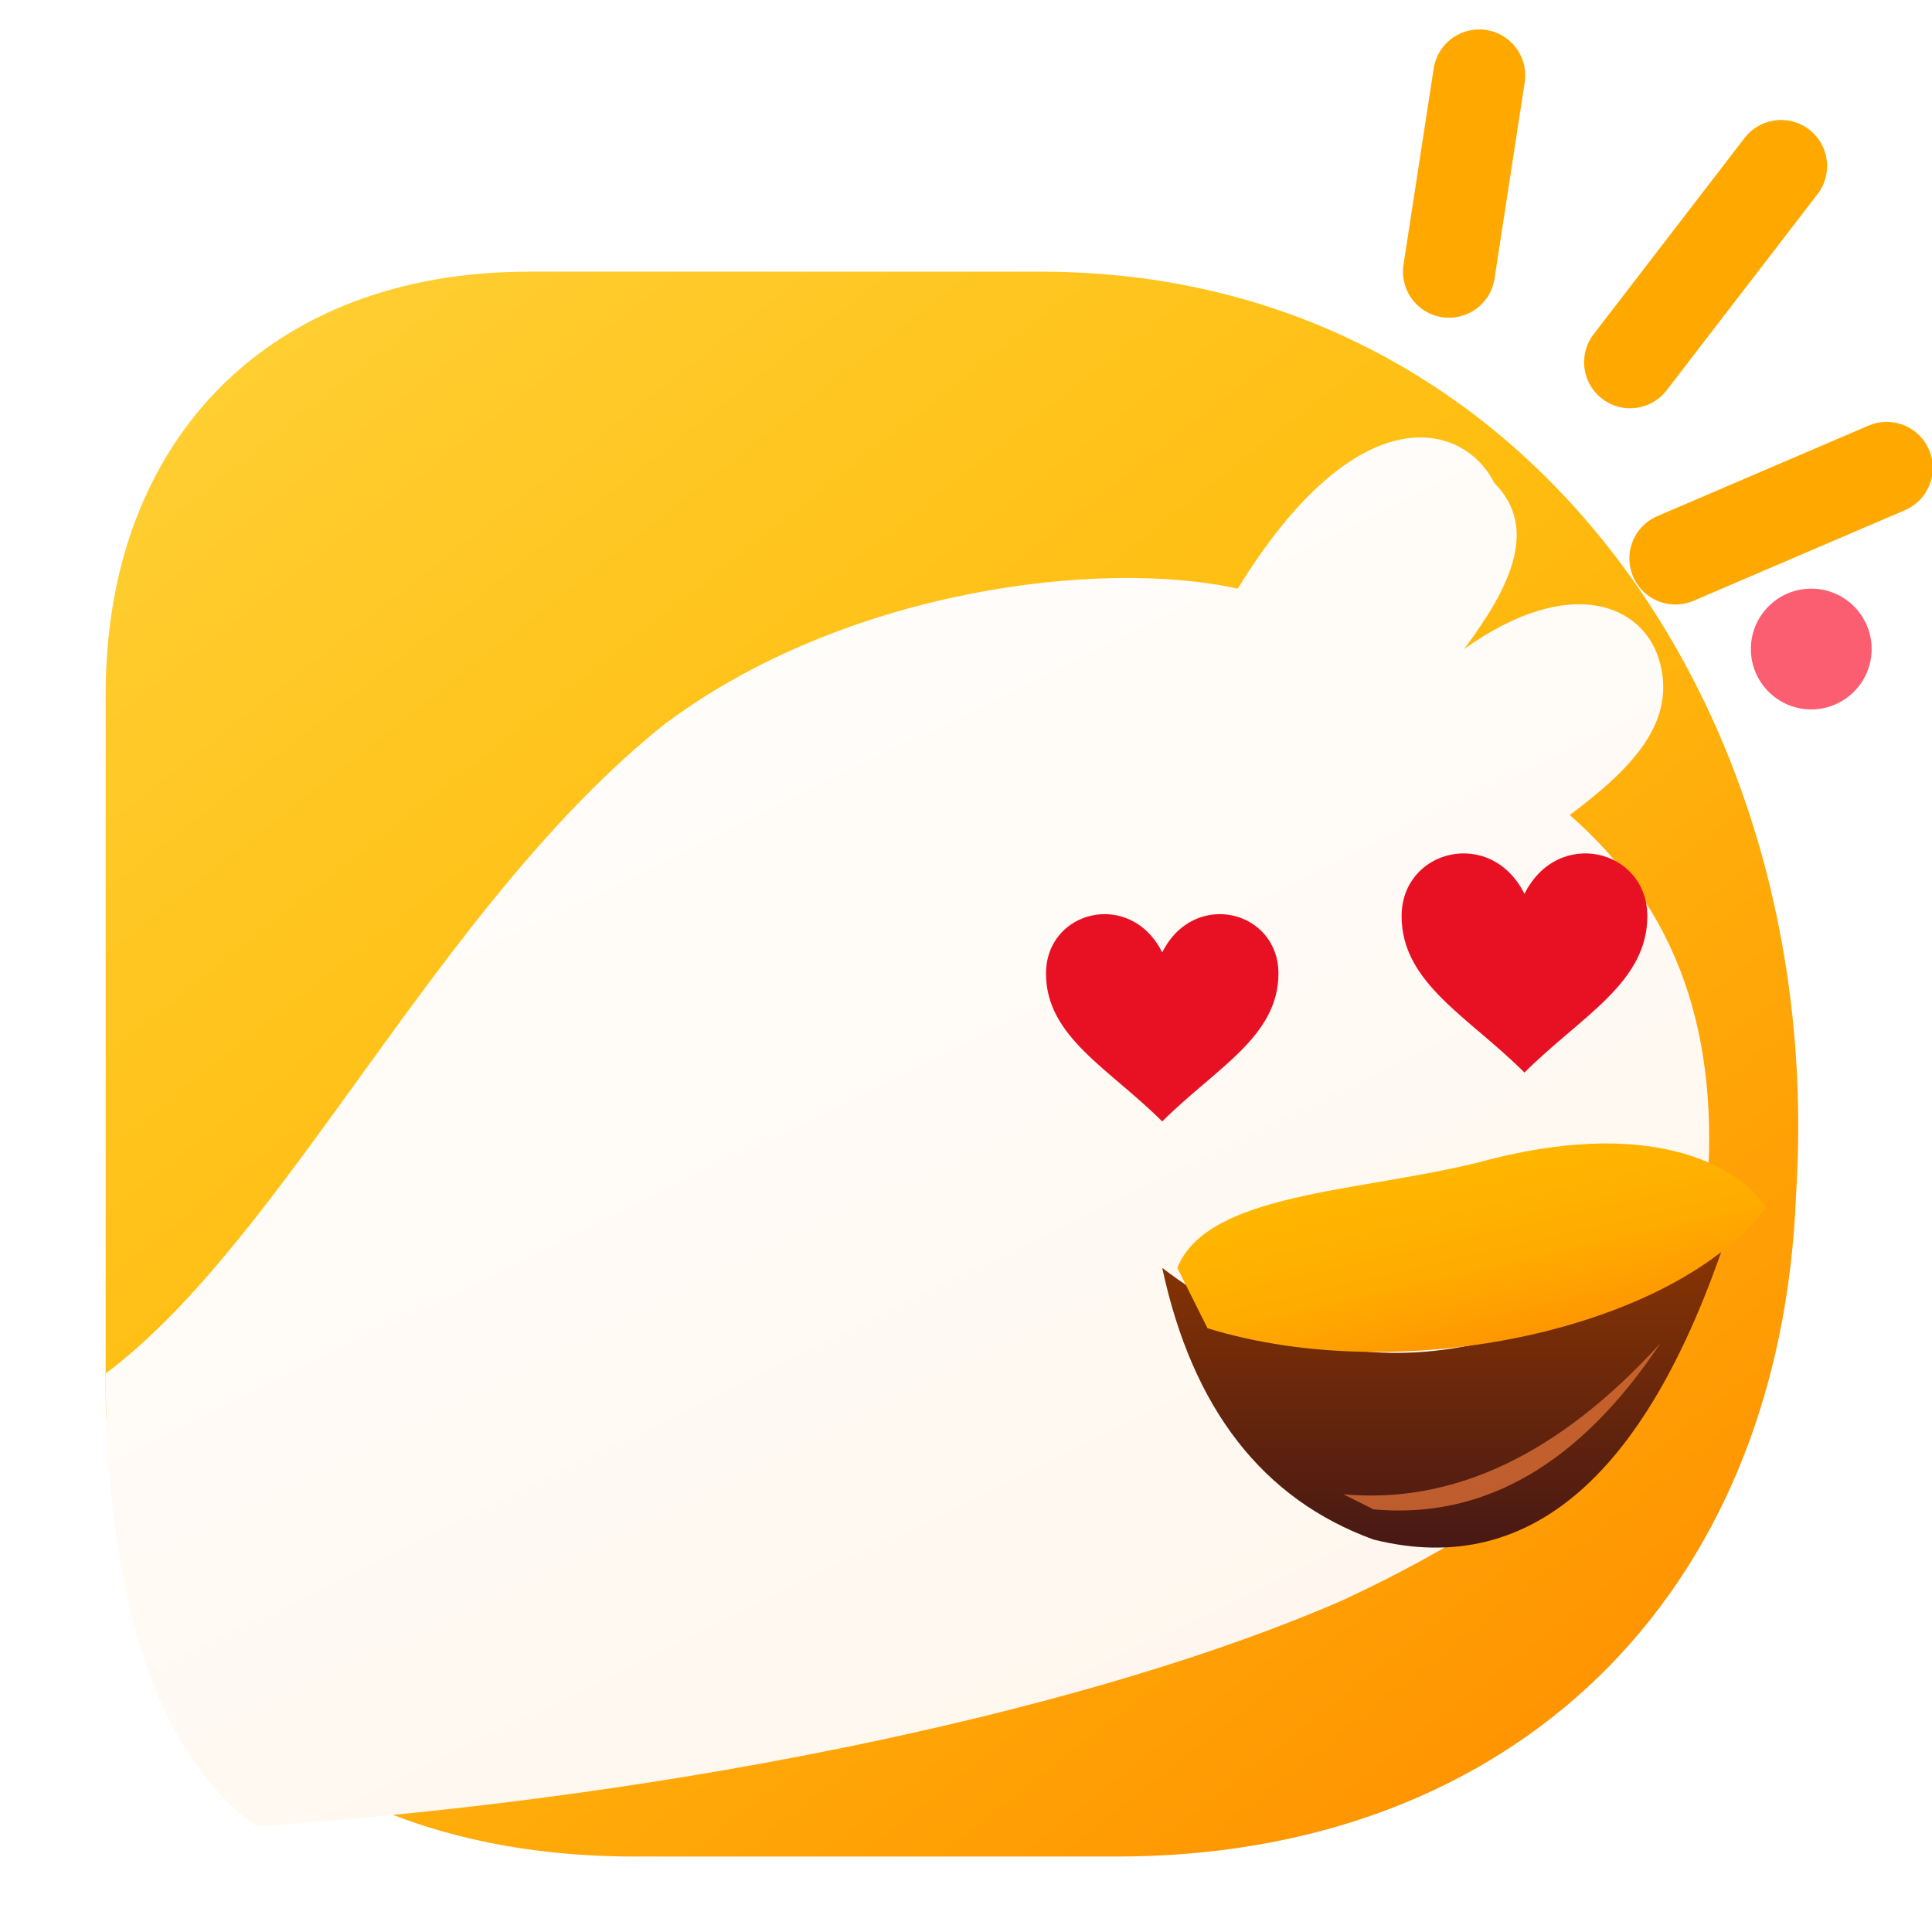
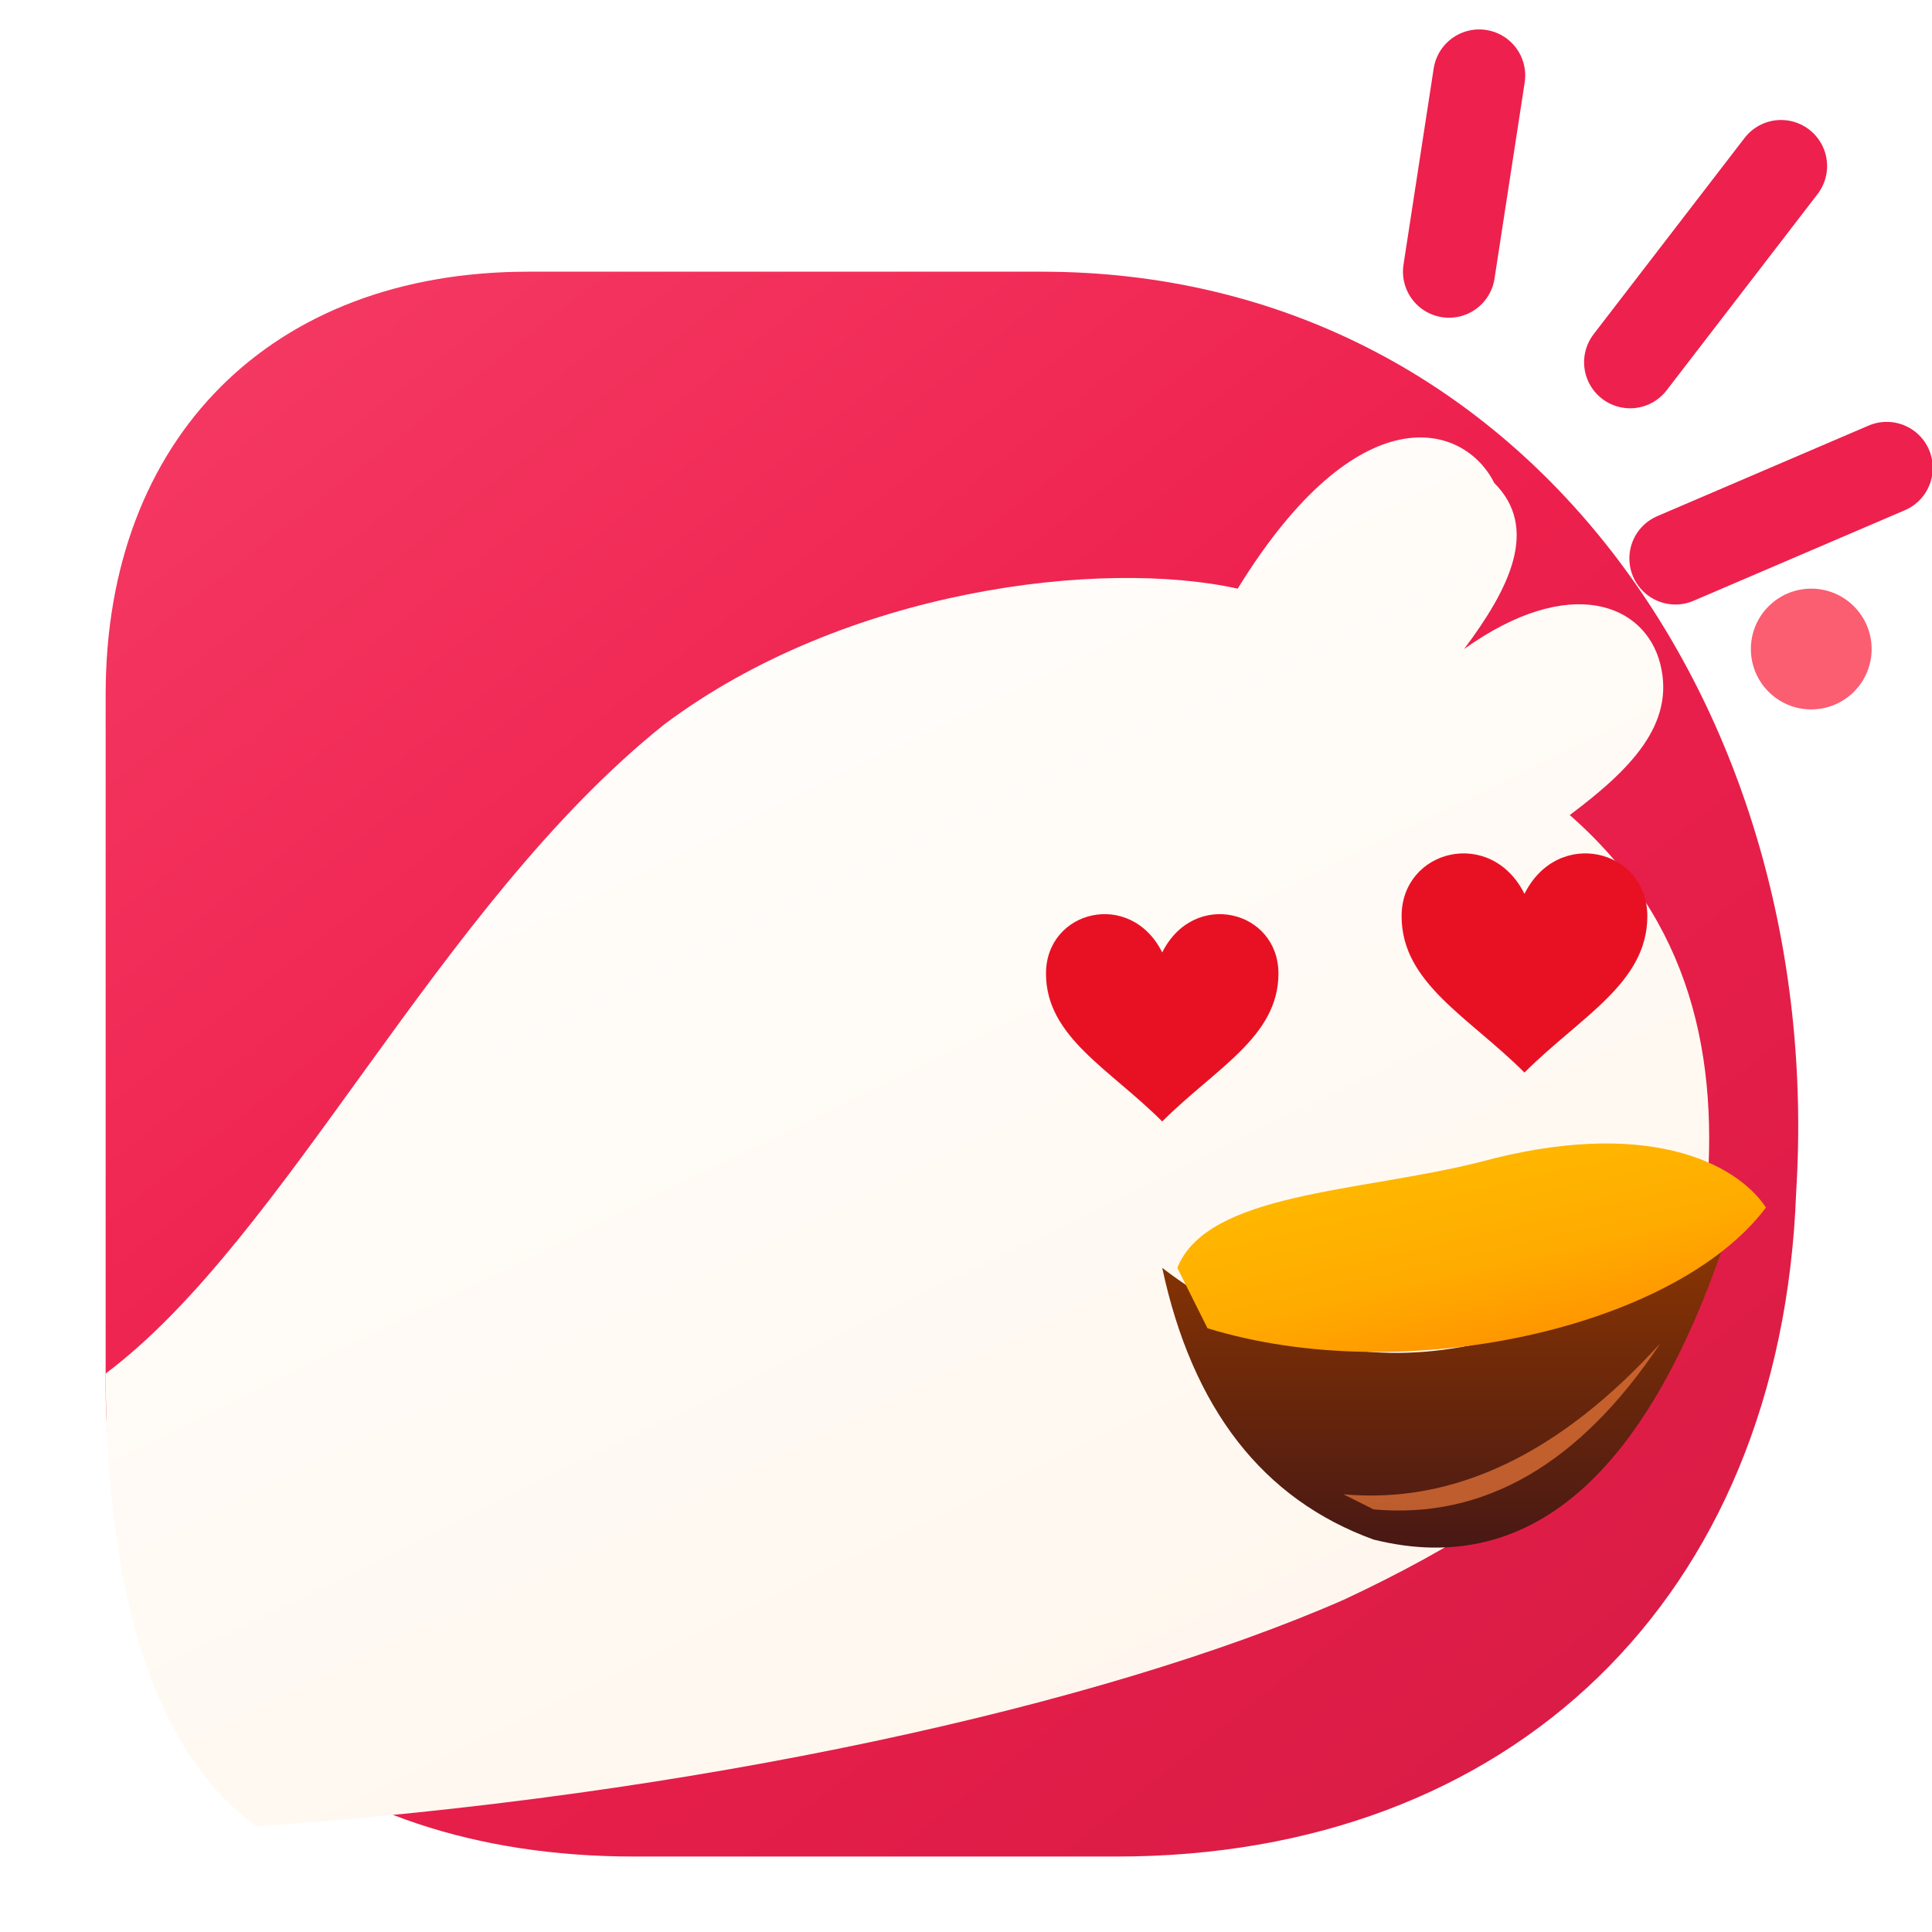
<svg xmlns="http://www.w3.org/2000/svg" width="56" height="56" viewBox="0 0 128 128" role="img" aria-label="MnemoDuck — Влюблён">
  <defs>
    <linearGradient id="sun" x1="0" y1="0" x2="0.84" y2="1">
-       <stop offset="0" stop-color="#FFD137" />
-       <stop offset=".48" stop-color="#FFBD10" />
-       <stop offset="1" stop-color="#FF9100" />
+       <stop offset="0" stop-color="#F53C65" />
+       <stop offset=".48" stop-color="#EE204D" />
+       <stop offset="1" stop-color="#D91C45" />
    </linearGradient>
    <linearGradient id="white" x1="0" y1="0" x2=".55" y2="1">
      <stop offset="0" stop-color="#FFFFFF" />
      <stop offset="1" stop-color="#FFF7EE" />
    </linearGradient>
    <linearGradient id="bill" x1="0" y1="0" x2=".65" y2="1">
      <stop offset="0" stop-color="#FFC000" />
      <stop offset=".65" stop-color="#FFAB00" />
      <stop offset="1" stop-color="#FF9100" />
    </linearGradient>
    <linearGradient id="eye" x1="0" y1="0" x2="1" y2="1">
      <stop offset="0" stop-color="#34302E" />
      <stop offset="1" stop-color="#120B16" />
    </linearGradient>
    <linearGradient id="mouth" x1="0" y1="0" x2="0" y2="1">
      <stop offset="0" stop-color="#913900" />
      <stop offset="1" stop-color="#481814" />
    </linearGradient>
  </defs>
  <g class="body">
    <path class="shell" d="M 35 18 C 18 18 7 29 7 46 L 7 92 C 7 111 21 123 42 123 L 74 123 C 100 123 118 106 119 79 C 121 47 101 18 69 18 Z" fill="url(#sun)" />
    <path class="face" d="M 7 91 C 19 82 29 60 44 48 C 56 39 73 37 82 39 C 90 26 97 28 99 32 C 102 35 100 39 97 43 C 104 38 109 40 110 44 C 111 48 108 51 104 54 C 112 61 114 70 113 80 C 112 91 104 99 89 106 C 73 113 46 119 17 121 C 10 116 7 105 7 91 Z" fill="url(#white)" />
    <path class="dec heart" d="M0 3 C-3 -3 -11 -1 -11 5 C-11 11 -5 14 0 19 C5 14 11 11 11 5 C11 -1 3 -3 0 3 Z" transform="translate(77 61) scale(0.7)" fill="#E81124" />
    <path class="dec heart" d="M0 3 C-3 -3 -11 -1 -11 5 C-11 11 -5 14 0 19 C5 14 11 11 11 5 C11 -1 3 -3 0 3 Z" transform="translate(101 57) scale(0.74)" fill="#E81124" />
    <g class="beak" transform="translate(-8 0)">
      <path d="M85 84 Q102 97 123 80 Q115 106 99 102 Q88 98 85 84 Z" fill="url(#mouth)" />
      <path d="M86 84 C88 79 98 79 106 77 C117 74 123 77 125 80 C119 88 101 92 88 88 Z" fill="url(#bill)" />
      <path d="M97 99 Q108 100 118 89 Q110 101 99 100 Z" fill="#F77F3E" opacity=".65" />
    </g>
-     <g class="dec rays" fill="none" stroke="#FFA900" stroke-width="6.1" stroke-linecap="round">
+     <g class="dec rays" fill="none" stroke="#EE204D" stroke-width="6.1" stroke-linecap="round">
      <path d="M 98 5 L 96 18" />
      <path d="M 118 11 L 108 24" />
      <path d="M 125 31 L 111 37" />
    </g>
    <circle class="dec glow" cx="120" cy="43" r="4" fill="#FA344E" opacity=".8" />
  </g>
</svg>
